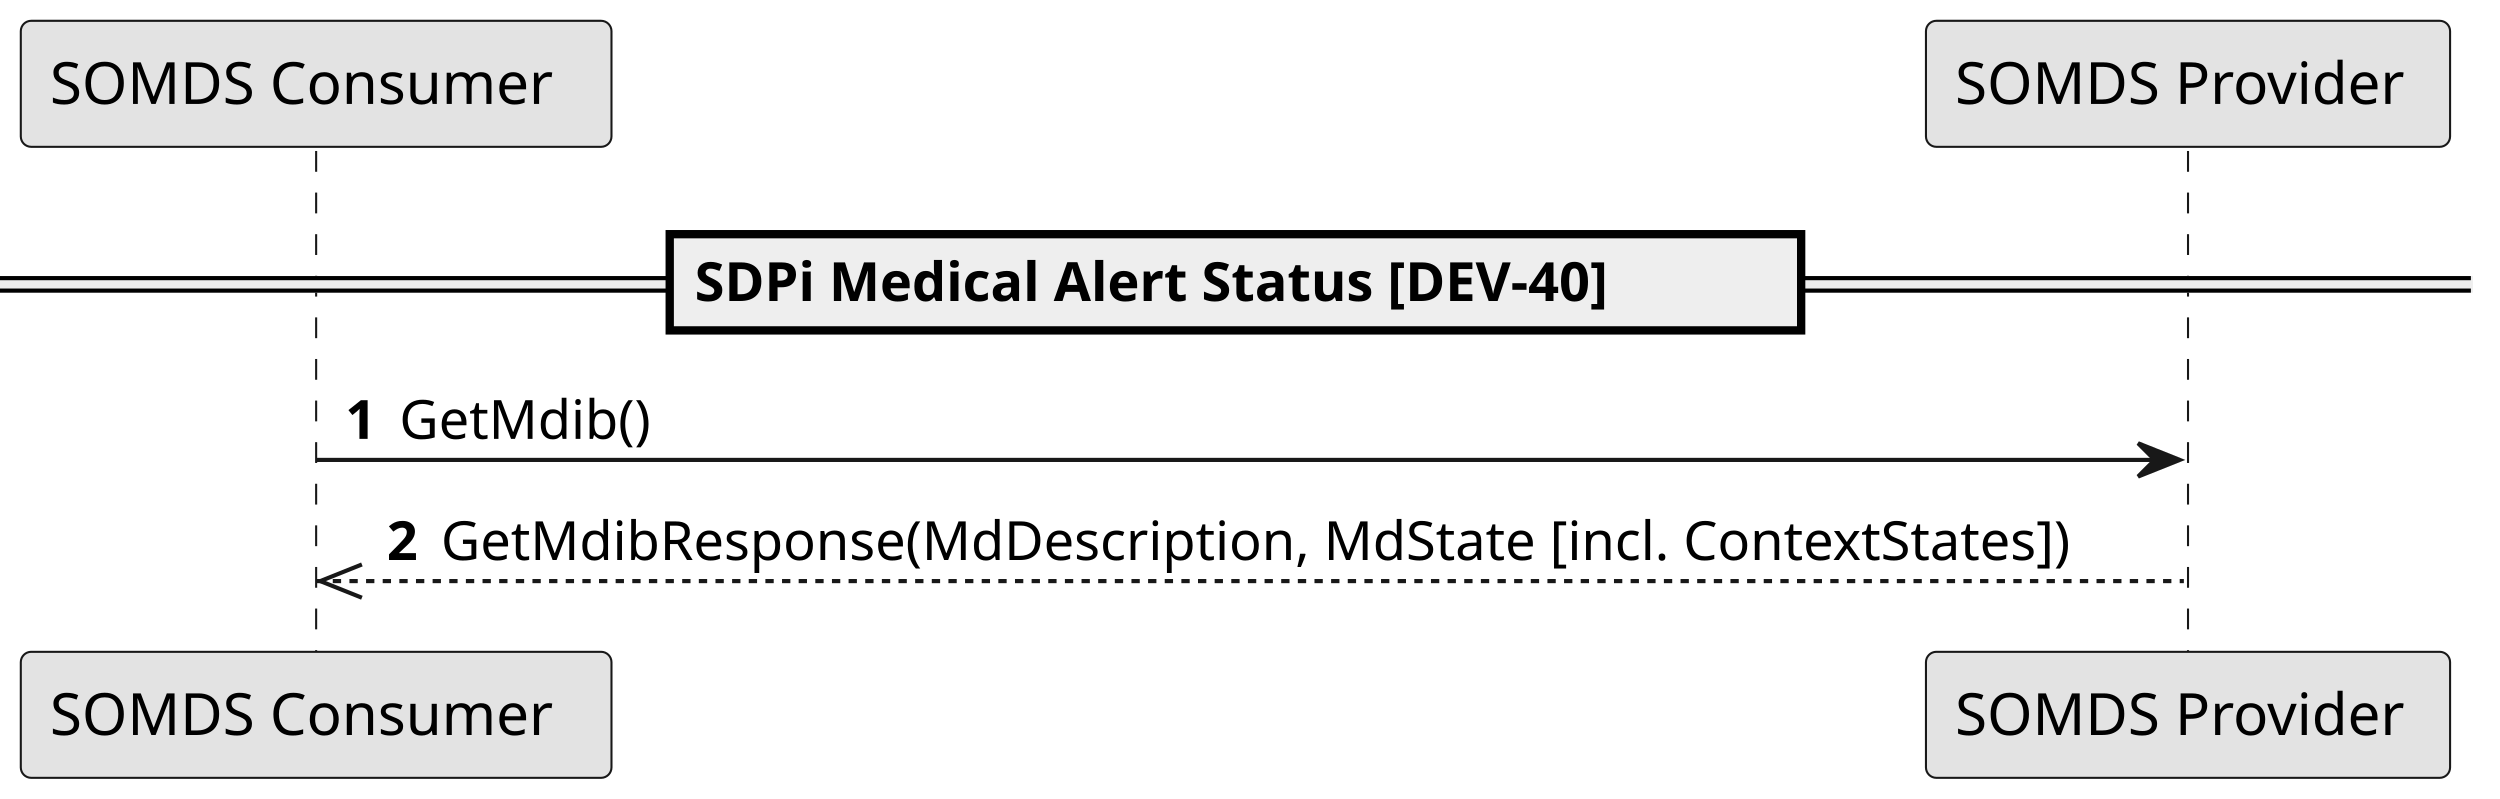
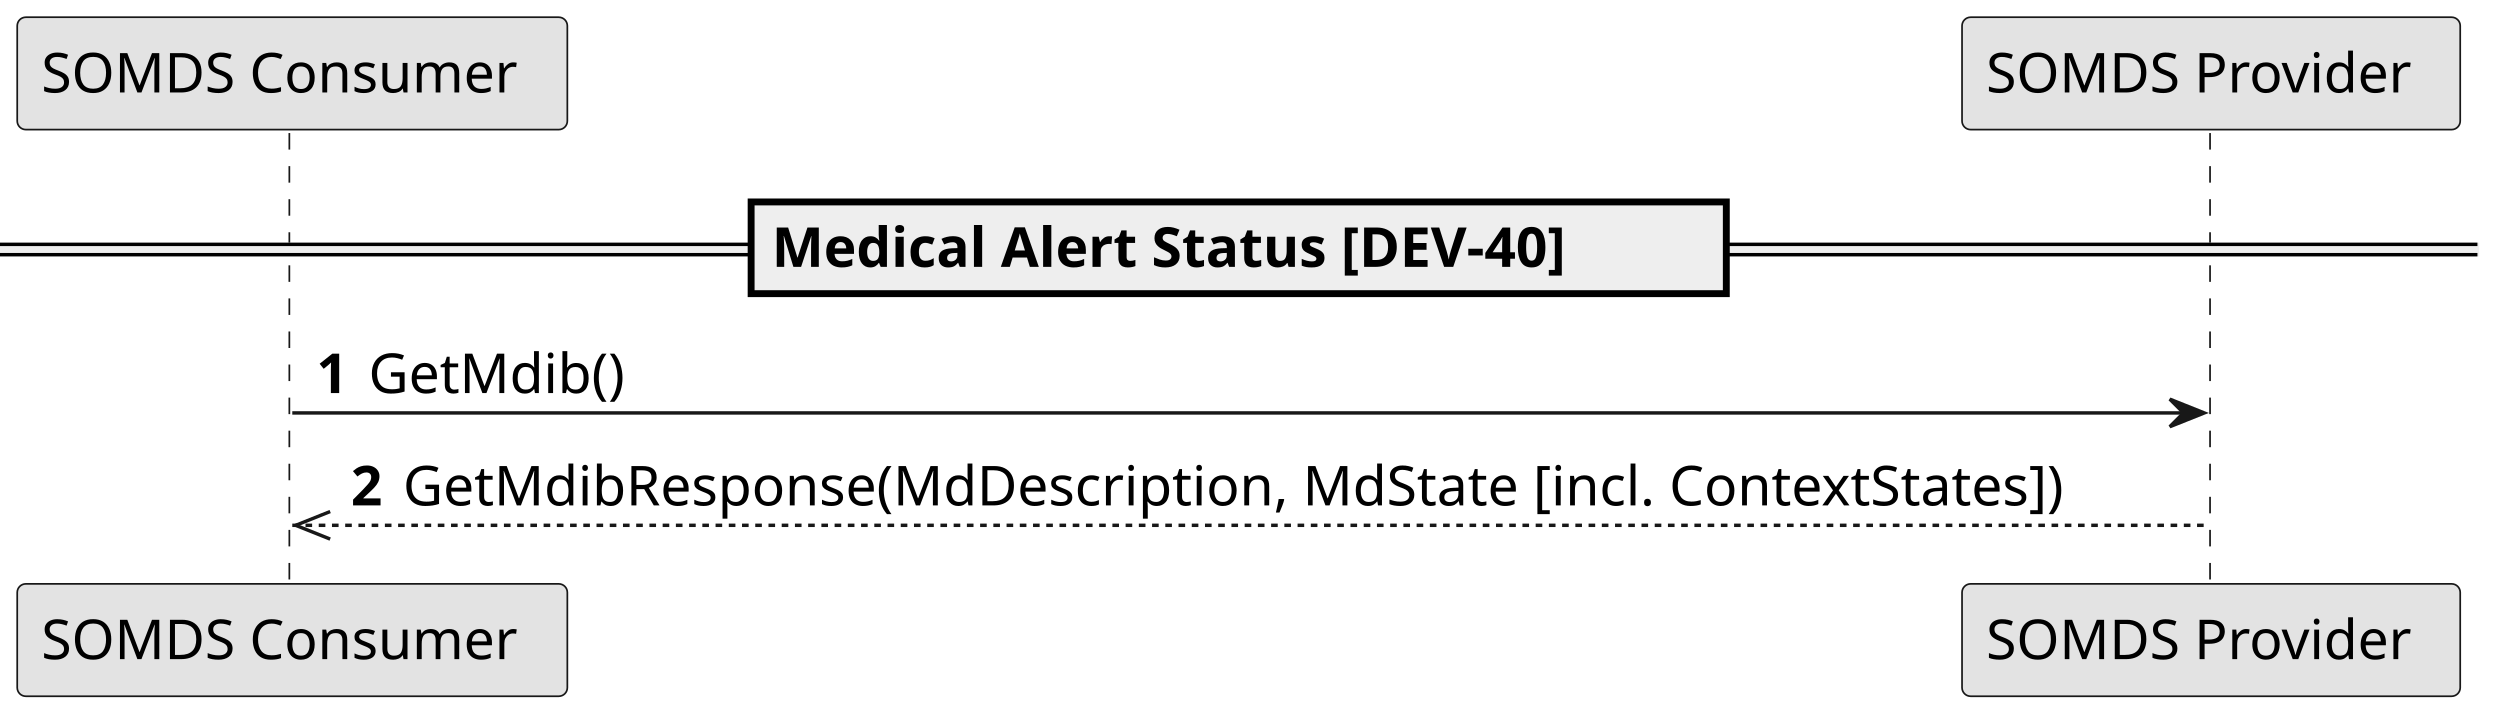
- <svg xmlns="http://www.w3.org/2000/svg" contentStyleType="text/css" height="192px" preserveAspectRatio="none" style="width:601px;height:192px;background:#FFFFFF;" version="1.1" viewBox="0 0 601 192" width="601px" zoomAndPan="magnify">
+ <svg xmlns="http://www.w3.org/2000/svg" contentStyleType="text/css" height="216.667px" preserveAspectRatio="none" style="width:756px;height:216px;background:#FFFFFF;" version="1.1" viewBox="0 0 756 216" width="756.25px" zoomAndPan="magnify">
  <defs />
  <g>
-     <line style="stroke:#181818;stroke-width:0.5;stroke-dasharray:5.0,5.0;" x1="76" x2="76" y1="36.297" y2="157.695" />
-     <line style="stroke:#181818;stroke-width:0.5;stroke-dasharray:5.0,5.0;" x1="526" x2="526" y1="36.297" y2="157.695" />
-     <rect fill="#E3E3E3" height="30.297" rx="2.5" ry="2.5" style="stroke:#181818;stroke-width:0.5;" width="142" x="5" y="5" />
-     <text fill="#000000" font-family="sans-serif" font-size="14" lengthAdjust="spacing" textLength="128" x="12" y="24.995">SOMDS Consumer</text>
-     <rect fill="#E3E3E3" height="30.297" rx="2.5" ry="2.5" style="stroke:#181818;stroke-width:0.5;" width="142" x="5" y="156.695" />
-     <text fill="#000000" font-family="sans-serif" font-size="14" lengthAdjust="spacing" textLength="128" x="12" y="176.69">SOMDS Consumer</text>
-     <rect fill="#E3E3E3" height="30.297" rx="2.5" ry="2.5" style="stroke:#181818;stroke-width:0.5;" width="126" x="463" y="5" />
-     <text fill="#000000" font-family="sans-serif" font-size="14" lengthAdjust="spacing" textLength="112" x="470" y="24.995">SOMDS Provider</text>
-     <rect fill="#E3E3E3" height="30.297" rx="2.5" ry="2.5" style="stroke:#181818;stroke-width:0.5;" width="126" x="463" y="156.695" />
-     <text fill="#000000" font-family="sans-serif" font-size="14" lengthAdjust="spacing" textLength="112" x="470" y="176.69">SOMDS Provider</text>
-     <rect fill="#EEEEEE" height="3" style="stroke:#EEEEEE;stroke-width:1.0;" width="594" x="0" y="66.863" />
-     <line style="stroke:#000000;stroke-width:1.0;" x1="0" x2="594" y1="66.863" y2="66.863" />
-     <line style="stroke:#000000;stroke-width:1.0;" x1="0" x2="594" y1="69.863" y2="69.863" />
-     <rect fill="#EEEEEE" height="23.133" style="stroke:#000000;stroke-width:2.0;" width="272" x="161" y="56.297" />
-     <text fill="#000000" font-family="sans-serif" font-size="13" font-weight="bold" lengthAdjust="spacing" textLength="258" x="167" y="72.364">SDPi Medical Alert Status [DEV-40]</text>
-     <polygon fill="#181818" points="514,106.562,524,110.562,514,114.562,518,110.562" style="stroke:#181818;stroke-width:1.0;" />
-     <line style="stroke:#181818;stroke-width:1.0;" x1="76" x2="520" y1="110.562" y2="110.562" />
-     <text fill="#000000" font-family="sans-serif" font-size="13" font-weight="bold" lengthAdjust="spacing" textLength="9" x="83" y="105.497">1</text>
-     <text fill="#000000" font-family="sans-serif" font-size="13" lengthAdjust="spacing" textLength="63" x="96" y="105.497">GetMdib()</text>
-     <line style="stroke:#181818;stroke-width:1.0;" x1="77" x2="87" y1="139.695" y2="135.695" />
-     <line style="stroke:#181818;stroke-width:1.0;" x1="77" x2="87" y1="139.695" y2="143.695" />
-     <line style="stroke:#181818;stroke-width:1.0;stroke-dasharray:2.0,2.0;" x1="76" x2="525" y1="139.695" y2="139.695" />
-     <text fill="#000000" font-family="sans-serif" font-size="13" font-weight="bold" lengthAdjust="spacing" textLength="9" x="93" y="134.629">2</text>
-     <text fill="#000000" font-family="sans-serif" font-size="13" lengthAdjust="spacing" textLength="413" x="106" y="134.629">GetMdibResponse(MdDescription, MdState [incl. ContextStates])</text>
+     <line style="stroke:#181818;stroke-width:0.521;stroke-dasharray:5.0,5.0;" x1="87.5" x2="87.5" y1="40.234" y2="177.604" />
+     <line style="stroke:#181818;stroke-width:0.521;stroke-dasharray:5.0,5.0;" x1="668.319" x2="668.319" y1="40.234" y2="177.604" />
+     <rect fill="#E3E3E3" height="33.984" rx="2.604" ry="2.604" style="stroke:#181818;stroke-width:0.521;" width="166.357" x="5.208" y="5.208" />
+     <text fill="#000000" font-family="sans-serif" font-size="16.667" lengthAdjust="spacing" textLength="151.774" x="12.5" y="27.97">SOMDS Consumer</text>
+     <rect fill="#E3E3E3" height="33.984" rx="2.604" ry="2.604" style="stroke:#181818;stroke-width:0.521;" width="166.357" x="5.208" y="176.562" />
+     <text fill="#000000" font-family="sans-serif" font-size="16.667" lengthAdjust="spacing" textLength="151.774" x="12.5" y="199.325">SOMDS Consumer</text>
+     <rect fill="#E3E3E3" height="33.984" rx="2.604" ry="2.604" style="stroke:#181818;stroke-width:0.521;" width="150.651" x="593.319" y="5.208" />
+     <text fill="#000000" font-family="sans-serif" font-size="16.667" lengthAdjust="spacing" textLength="136.068" x="600.61" y="27.97">SOMDS Provider</text>
+     <rect fill="#E3E3E3" height="33.984" rx="2.604" ry="2.604" style="stroke:#181818;stroke-width:0.521;" width="150.651" x="593.319" y="176.562" />
+     <text fill="#000000" font-family="sans-serif" font-size="16.667" lengthAdjust="spacing" textLength="136.068" x="600.61" y="199.325">SOMDS Provider</text>
+     <rect fill="#EEEEEE" height="3.125" style="stroke:#EEEEEE;stroke-width:1.042;" width="749.178" x="0" y="73.893" />
+     <line style="stroke:#000000;stroke-width:1.042;" x1="0" x2="749.178" y1="73.893" y2="73.893" />
+     <line style="stroke:#000000;stroke-width:1.042;" x1="0" x2="749.178" y1="77.018" y2="77.018" />
+     <rect fill="#EEEEEE" height="27.734" style="stroke:#000000;stroke-width:2.083;" width="294.897" x="227.14" y="61.068" />
+     <text fill="#000000" font-family="sans-serif" font-size="16.667" font-weight="bold" lengthAdjust="spacing" textLength="280.314" x="233.39" y="80.705">Medical Alert Status [DEV-40]</text>
+     <polygon fill="#181818" points="656.144,120.703,666.561,124.87,656.144,129.036,660.311,124.87" style="stroke:#181818;stroke-width:1.042;" />
+     <line style="stroke:#181818;stroke-width:1.042;" x1="88.387" x2="662.394" y1="124.87" y2="124.87" />
+     <text fill="#000000" font-family="sans-serif" font-size="16.667" font-weight="bold" lengthAdjust="spacing" textLength="11.597" x="95.679" y="118.856">1</text>
+     <text fill="#000000" font-family="sans-serif" font-size="16.667" lengthAdjust="spacing" textLength="82.878" x="111.442" y="118.856">GetMdib()</text>
+     <line style="stroke:#181818;stroke-width:1.042;" x1="89.429" x2="99.845" y1="158.854" y2="154.688" />
+     <line style="stroke:#181818;stroke-width:1.042;" x1="89.429" x2="99.845" y1="158.854" y2="163.021" />
+     <line style="stroke:#181818;stroke-width:1.042;stroke-dasharray:2.0,2.0;" x1="88.387" x2="667.602" y1="158.854" y2="158.854" />
+     <text fill="#000000" font-family="sans-serif" font-size="16.667" font-weight="bold" lengthAdjust="spacing" textLength="11.597" x="106.095" y="152.84">2</text>
+     <text fill="#000000" font-family="sans-serif" font-size="16.667" lengthAdjust="spacing" textLength="539.494" x="121.859" y="152.84">GetMdibResponse(MdDescription, MdState [incl. ContextStates])</text>
  </g>
</svg>
